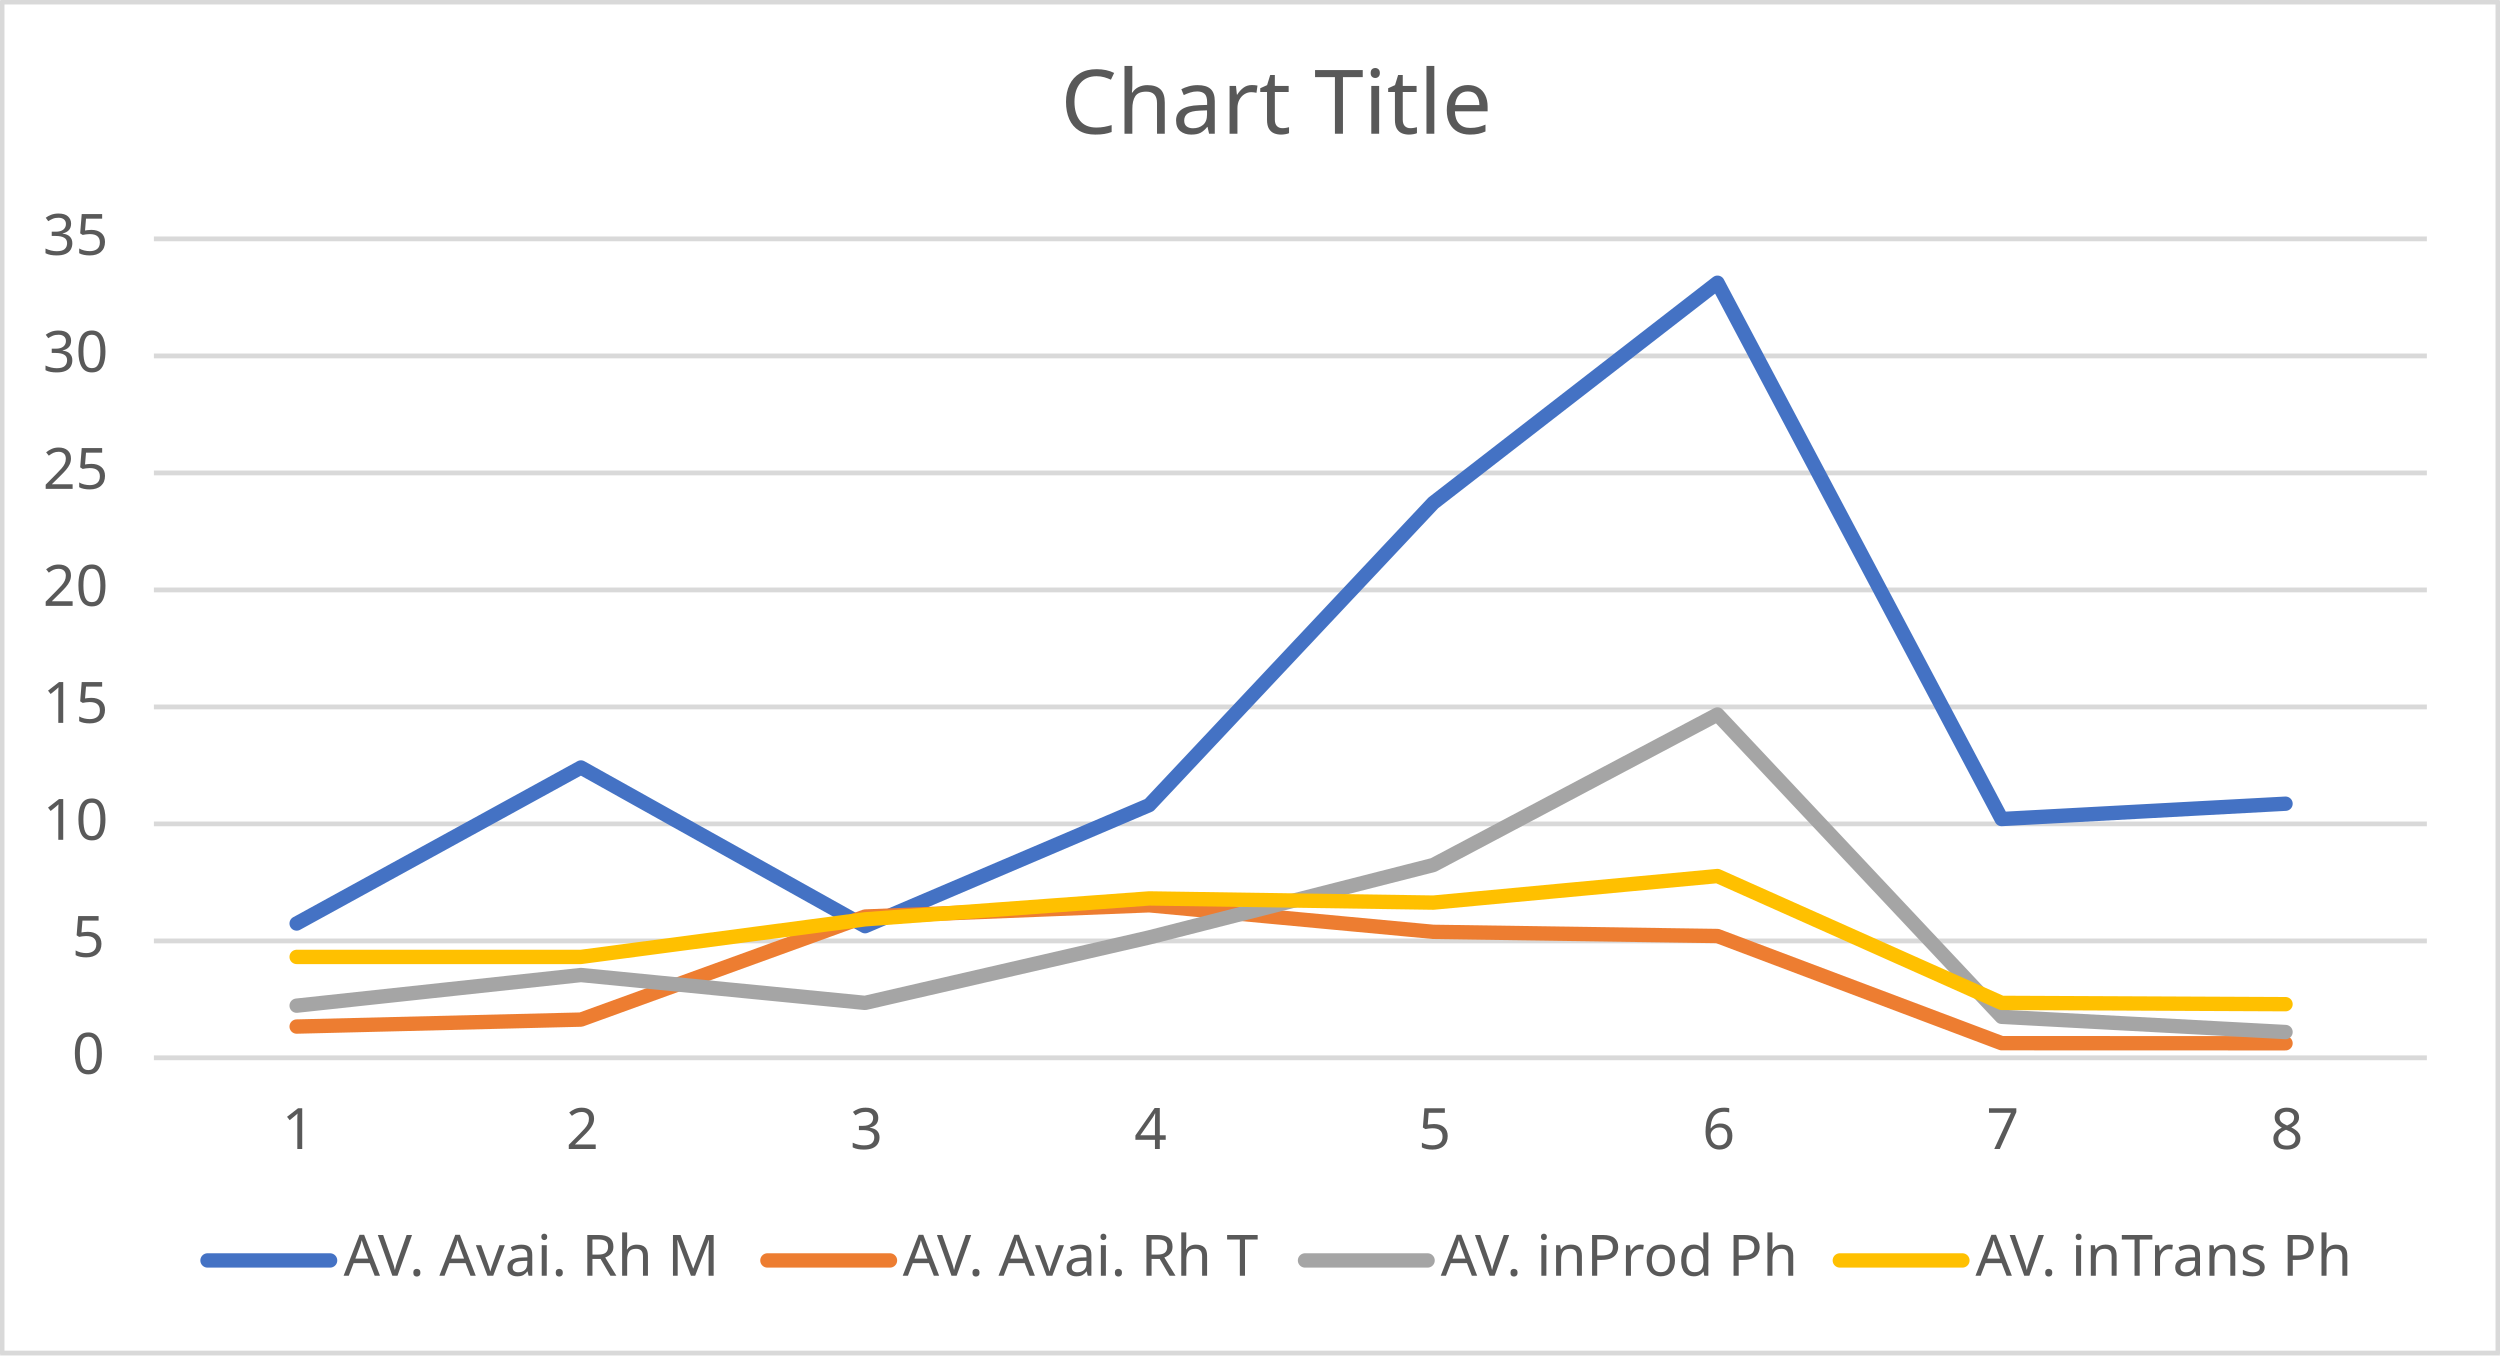
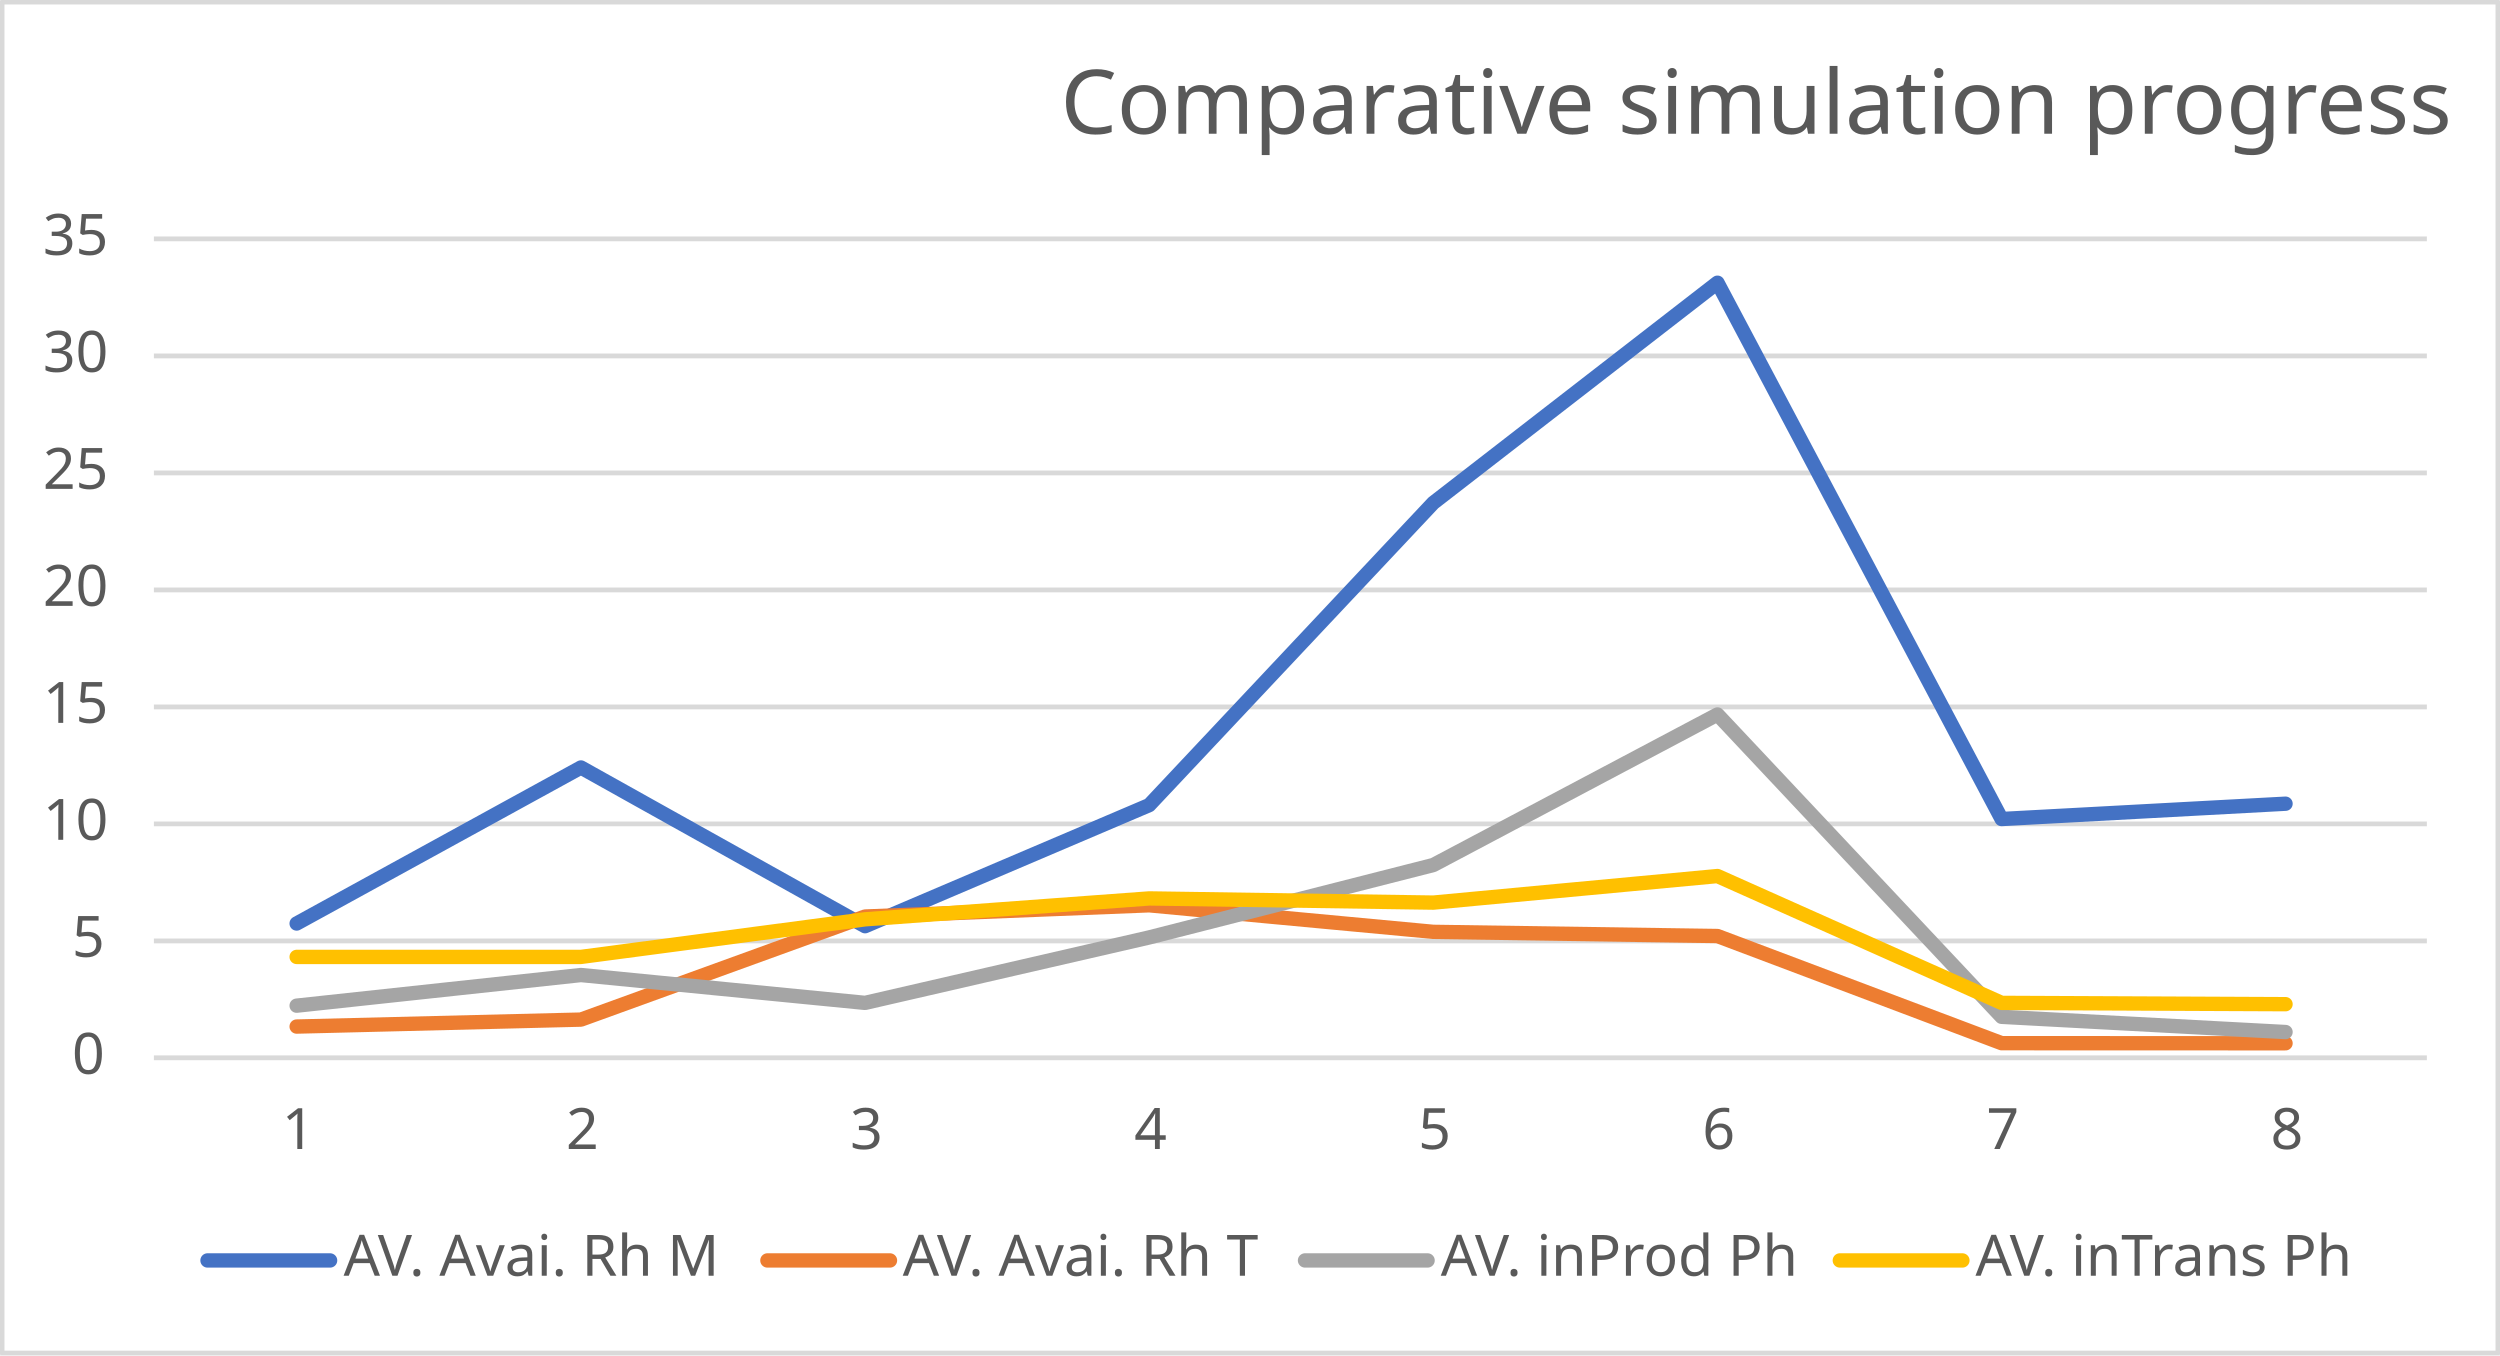
<svg xmlns="http://www.w3.org/2000/svg" width="1795" height="973" overflow="hidden">
  <defs>
    <clipPath id="clip0">
      <rect x="3027" y="1362" width="1795" height="973" />
    </clipPath>
    <clipPath id="clip1">
      <rect x="3028" y="1363" width="1792" height="970" />
    </clipPath>
    <clipPath id="clip2">
      <rect x="3028" y="1363" width="1792" height="970" />
    </clipPath>
    <clipPath id="clip3">
      <rect x="3137" y="1533" width="1636" height="592" />
    </clipPath>
    <clipPath id="clip4">
      <rect x="3137" y="1533" width="1636" height="592" />
    </clipPath>
    <clipPath id="clip5">
      <rect x="3137" y="1533" width="1636" height="592" />
    </clipPath>
    <clipPath id="clip6">
      <rect x="3137" y="1533" width="1636" height="592" />
    </clipPath>
    <clipPath id="clip7">
      <rect x="3028" y="1363" width="1792" height="970" />
    </clipPath>
    <clipPath id="clip8">
      <rect x="3028" y="1363" width="1792" height="970" />
    </clipPath>
    <clipPath id="clip9">
      <rect x="3028" y="1363" width="1792" height="970" />
    </clipPath>
    <clipPath id="clip10">
      <rect x="3028" y="1363" width="1792" height="970" />
    </clipPath>
    <clipPath id="clip11">
      <rect x="3028" y="1363" width="1792" height="970" />
    </clipPath>
    <clipPath id="clip12">
      <rect x="3028" y="1363" width="1792" height="970" />
    </clipPath>
    <clipPath id="clip13">
      <rect x="3028" y="1363" width="1792" height="970" />
    </clipPath>
    <clipPath id="clip14">
      <rect x="3028" y="1363" width="1792" height="970" />
    </clipPath>
    <clipPath id="clip15">
      <rect x="3028" y="1363" width="1792" height="970" />
    </clipPath>
    <clipPath id="clip16">
      <rect x="3028" y="1363" width="1792" height="970" />
    </clipPath>
    <clipPath id="clip17">
      <rect x="3028" y="1363" width="1792" height="970" />
    </clipPath>
    <clipPath id="clip18">
      <rect x="3028" y="1363" width="1792" height="970" />
    </clipPath>
    <clipPath id="clip19">
      <rect x="3028" y="1363" width="1792" height="970" />
    </clipPath>
    <clipPath id="clip20">
      <rect x="3028" y="1363" width="1792" height="970" />
    </clipPath>
    <clipPath id="clip21">
      <rect x="3028" y="1363" width="1792" height="970" />
    </clipPath>
    <clipPath id="clip22">
      <rect x="3028" y="1363" width="1792" height="970" />
    </clipPath>
    <clipPath id="clip23">
      <rect x="3028" y="1363" width="1792" height="970" />
    </clipPath>
    <clipPath id="clip24">
      <rect x="3028" y="1363" width="1792" height="970" />
    </clipPath>
    <clipPath id="clip25">
      <rect x="3028" y="1363" width="1792" height="970" />
    </clipPath>
    <clipPath id="clip26">
      <rect x="3028" y="1363" width="1792" height="970" />
    </clipPath>
    <clipPath id="clip27">
      <rect x="3028" y="1363" width="1792" height="970" />
    </clipPath>
    <clipPath id="clip28">
      <rect x="3028" y="1363" width="1792" height="970" />
    </clipPath>
    <clipPath id="clip29">
      <rect x="3028" y="1363" width="1792" height="970" />
    </clipPath>
    <clipPath id="clip30">
      <rect x="3028" y="1363" width="1792" height="970" />
    </clipPath>
    <clipPath id="clip31">
      <rect x="3028" y="1363" width="1792" height="970" />
    </clipPath>
  </defs>
  <g clip-path="url(#clip0)" transform="translate(-3027 -1362)">
    <rect x="3028" y="1363" width="1792" height="970" fill="#FFFFFF" />
    <g clip-path="url(#clip1)">
      <path d="M3137.5 2037.57 4769.5 2037.57M3137.5 1953.56 4769.5 1953.56M3137.5 1869.56 4769.5 1869.56M3137.5 1785.56 4769.5 1785.56M3137.5 1701.56 4769.5 1701.56M3137.5 1617.55 4769.5 1617.55M3137.5 1533.5 4769.5 1533.5" stroke="#D9D9D9" stroke-width="3.438" stroke-linejoin="round" stroke-miterlimit="10" fill="none" />
    </g>
    <g clip-path="url(#clip2)">
      <path d="M3137.5 2121.5 4769.5 2121.5" stroke="#D9D9D9" stroke-width="3.438" stroke-linejoin="round" stroke-miterlimit="10" fill="none" fill-rule="evenodd" />
    </g>
    <g clip-path="url(#clip3)">
      <path d="M3240 2025.07 3444.11 1913.06 3648.12 2027 3852.13 1940.06 4056.13 1723.06 4260.14 1565 4464.15 1950.06 4668 1939.06" stroke="#4472C4" stroke-width="10.312" stroke-linecap="round" stroke-linejoin="round" stroke-miterlimit="10" fill="none" />
    </g>
    <g clip-path="url(#clip4)">
      <path d="M3240 2099.07 3444.11 2094.07 3648.12 2020.07 3852.13 2012 4056.13 2031.07 4260.14 2034.07 4464.15 2111 4668 2111.07" stroke="#ED7D31" stroke-width="10.312" stroke-linecap="round" stroke-linejoin="round" stroke-miterlimit="10" fill="none" />
    </g>
    <g clip-path="url(#clip5)">
      <path d="M3240 2084.07 3444.11 2062.07 3648.12 2082.07 3852.13 2035.07 4056.13 1983.07 4260.14 1875 4464.15 2092.07 4668 2103" stroke="#A5A5A5" stroke-width="10.312" stroke-linecap="round" stroke-linejoin="round" stroke-miterlimit="10" fill="none" />
    </g>
    <g clip-path="url(#clip6)">
      <path d="M3240 2049.07 3444.11 2049.07 3648.12 2022.07 3852.13 2007.07 4056.13 2010.07 4260.14 1991 4464.15 2082.07 4668 2083" stroke="#FFC000" stroke-width="10.312" stroke-linecap="round" stroke-linejoin="round" stroke-miterlimit="10" fill="none" />
    </g>
    <g clip-path="url(#clip7)">
      <text fill="#595959" font-family="Calibri,Calibri_MSFontService,sans-serif" font-weight="400" font-size="41" transform="matrix(1 0 0 1 3078.73 2133)">0</text>
    </g>
    <g clip-path="url(#clip8)">
      <text fill="#595959" font-family="Calibri,Calibri_MSFontService,sans-serif" font-weight="400" font-size="41" transform="matrix(1 0 0 1 3078.73 2049)">5</text>
    </g>
    <g clip-path="url(#clip9)">
      <text fill="#595959" font-family="Calibri,Calibri_MSFontService,sans-serif" font-weight="400" font-size="41" transform="matrix(1 0 0 1 3057.83 1965)">10</text>
    </g>
    <g clip-path="url(#clip10)">
      <text fill="#595959" font-family="Calibri,Calibri_MSFontService,sans-serif" font-weight="400" font-size="41" transform="matrix(1 0 0 1 3057.83 1881)">15</text>
    </g>
    <g clip-path="url(#clip11)">
      <text fill="#595959" font-family="Calibri,Calibri_MSFontService,sans-serif" font-weight="400" font-size="41" transform="matrix(1 0 0 1 3057.83 1797)">20</text>
    </g>
    <g clip-path="url(#clip12)">
      <text fill="#595959" font-family="Calibri,Calibri_MSFontService,sans-serif" font-weight="400" font-size="41" transform="matrix(1 0 0 1 3057.83 1713)">25</text>
    </g>
    <g clip-path="url(#clip13)">
      <text fill="#595959" font-family="Calibri,Calibri_MSFontService,sans-serif" font-weight="400" font-size="41" transform="matrix(1 0 0 1 3057.83 1629)">30</text>
    </g>
    <g clip-path="url(#clip14)">
      <text fill="#595959" font-family="Calibri,Calibri_MSFontService,sans-serif" font-weight="400" font-size="41" transform="matrix(1 0 0 1 3057.83 1545)">35</text>
    </g>
    <g clip-path="url(#clip15)">
      <text fill="#595959" font-family="Calibri,Calibri_MSFontService,sans-serif" font-weight="400" font-size="41" transform="matrix(1 0 0 1 3229.44 2187)">1</text>
    </g>
    <g clip-path="url(#clip16)">
      <text fill="#595959" font-family="Calibri,Calibri_MSFontService,sans-serif" font-weight="400" font-size="41" transform="matrix(1 0 0 1 3433.41 2187)">2</text>
    </g>
    <g clip-path="url(#clip17)">
      <text fill="#595959" font-family="Calibri,Calibri_MSFontService,sans-serif" font-weight="400" font-size="41" transform="matrix(1 0 0 1 3637.39 2187)">3</text>
    </g>
    <g clip-path="url(#clip18)">
      <text fill="#595959" font-family="Calibri,Calibri_MSFontService,sans-serif" font-weight="400" font-size="41" transform="matrix(1 0 0 1 3841.36 2187)">4</text>
    </g>
    <g clip-path="url(#clip19)">
      <text fill="#595959" font-family="Calibri,Calibri_MSFontService,sans-serif" font-weight="400" font-size="41" transform="matrix(1 0 0 1 4045.34 2187)">5</text>
    </g>
    <g clip-path="url(#clip20)">
      <text fill="#595959" font-family="Calibri,Calibri_MSFontService,sans-serif" font-weight="400" font-size="41" transform="matrix(1 0 0 1 4249.32 2187)">6</text>
    </g>
    <g clip-path="url(#clip21)">
      <text fill="#595959" font-family="Calibri,Calibri_MSFontService,sans-serif" font-weight="400" font-size="41" transform="matrix(1 0 0 1 4453.29 2187)">7</text>
    </g>
    <g clip-path="url(#clip22)">
      <text fill="#595959" font-family="Calibri,Calibri_MSFontService,sans-serif" font-weight="400" font-size="41" transform="matrix(1 0 0 1 4657.27 2187)">8</text>
    </g>
    <g clip-path="url(#clip23)">
-       <text fill="#595959" font-family="Calibri,Calibri_MSFontService,sans-serif" font-weight="400" font-size="64" transform="matrix(1 0 0 1 3788.49 1458)">Chart Title</text>
+       <text fill="#595959" font-family="Calibri,Calibri_MSFontService,sans-serif" font-weight="400" font-size="64" transform="matrix(1 0 0 1 3788.49 1458)">Comparative simulation progress</text>
    </g>
    <g clip-path="url(#clip24)">
      <path d="M3176 2267 3264 2267" stroke="#4472C4" stroke-width="10.312" stroke-linecap="round" stroke-linejoin="round" stroke-miterlimit="10" fill="none" fill-rule="evenodd" />
    </g>
    <g clip-path="url(#clip25)">
      <text fill="#595959" font-family="Calibri,Calibri_MSFontService,sans-serif" font-weight="400" font-size="41" transform="matrix(1 0 0 1 3273.69 2278)">AV. Avai. Rh M</text>
    </g>
    <g clip-path="url(#clip26)">
      <path d="M3578 2267 3666 2267" stroke="#ED7D31" stroke-width="10.312" stroke-linecap="round" stroke-linejoin="round" stroke-miterlimit="10" fill="none" fill-rule="evenodd" />
    </g>
    <g clip-path="url(#clip27)">
      <text fill="#595959" font-family="Calibri,Calibri_MSFontService,sans-serif" font-weight="400" font-size="41" transform="matrix(1 0 0 1 3675.15 2278)">AV. Avai. Rh T</text>
    </g>
    <g clip-path="url(#clip28)">
      <path d="M3964 2267 4052 2267" stroke="#A5A5A5" stroke-width="10.312" stroke-linecap="round" stroke-linejoin="round" stroke-miterlimit="10" fill="none" fill-rule="evenodd" />
    </g>
    <g clip-path="url(#clip29)">
      <text fill="#595959" font-family="Calibri,Calibri_MSFontService,sans-serif" font-weight="400" font-size="41" transform="matrix(1 0 0 1 4061.45 2278)">AV. inProd Ph</text>
    </g>
    <g clip-path="url(#clip30)">
      <path d="M4348 2267 4436 2267" stroke="#FFC000" stroke-width="10.312" stroke-linecap="round" stroke-linejoin="round" stroke-miterlimit="10" fill="none" fill-rule="evenodd" />
    </g>
    <g clip-path="url(#clip31)">
      <text fill="#595959" font-family="Calibri,Calibri_MSFontService,sans-serif" font-weight="400" font-size="41" transform="matrix(1 0 0 1 4445.38 2278)">AV. inTrans Ph</text>
    </g>
    <rect x="3028.5" y="1363.5" width="1792" height="970" stroke="#D9D9D9" stroke-width="3.438" stroke-linejoin="round" stroke-miterlimit="10" fill="none" />
  </g>
</svg>
